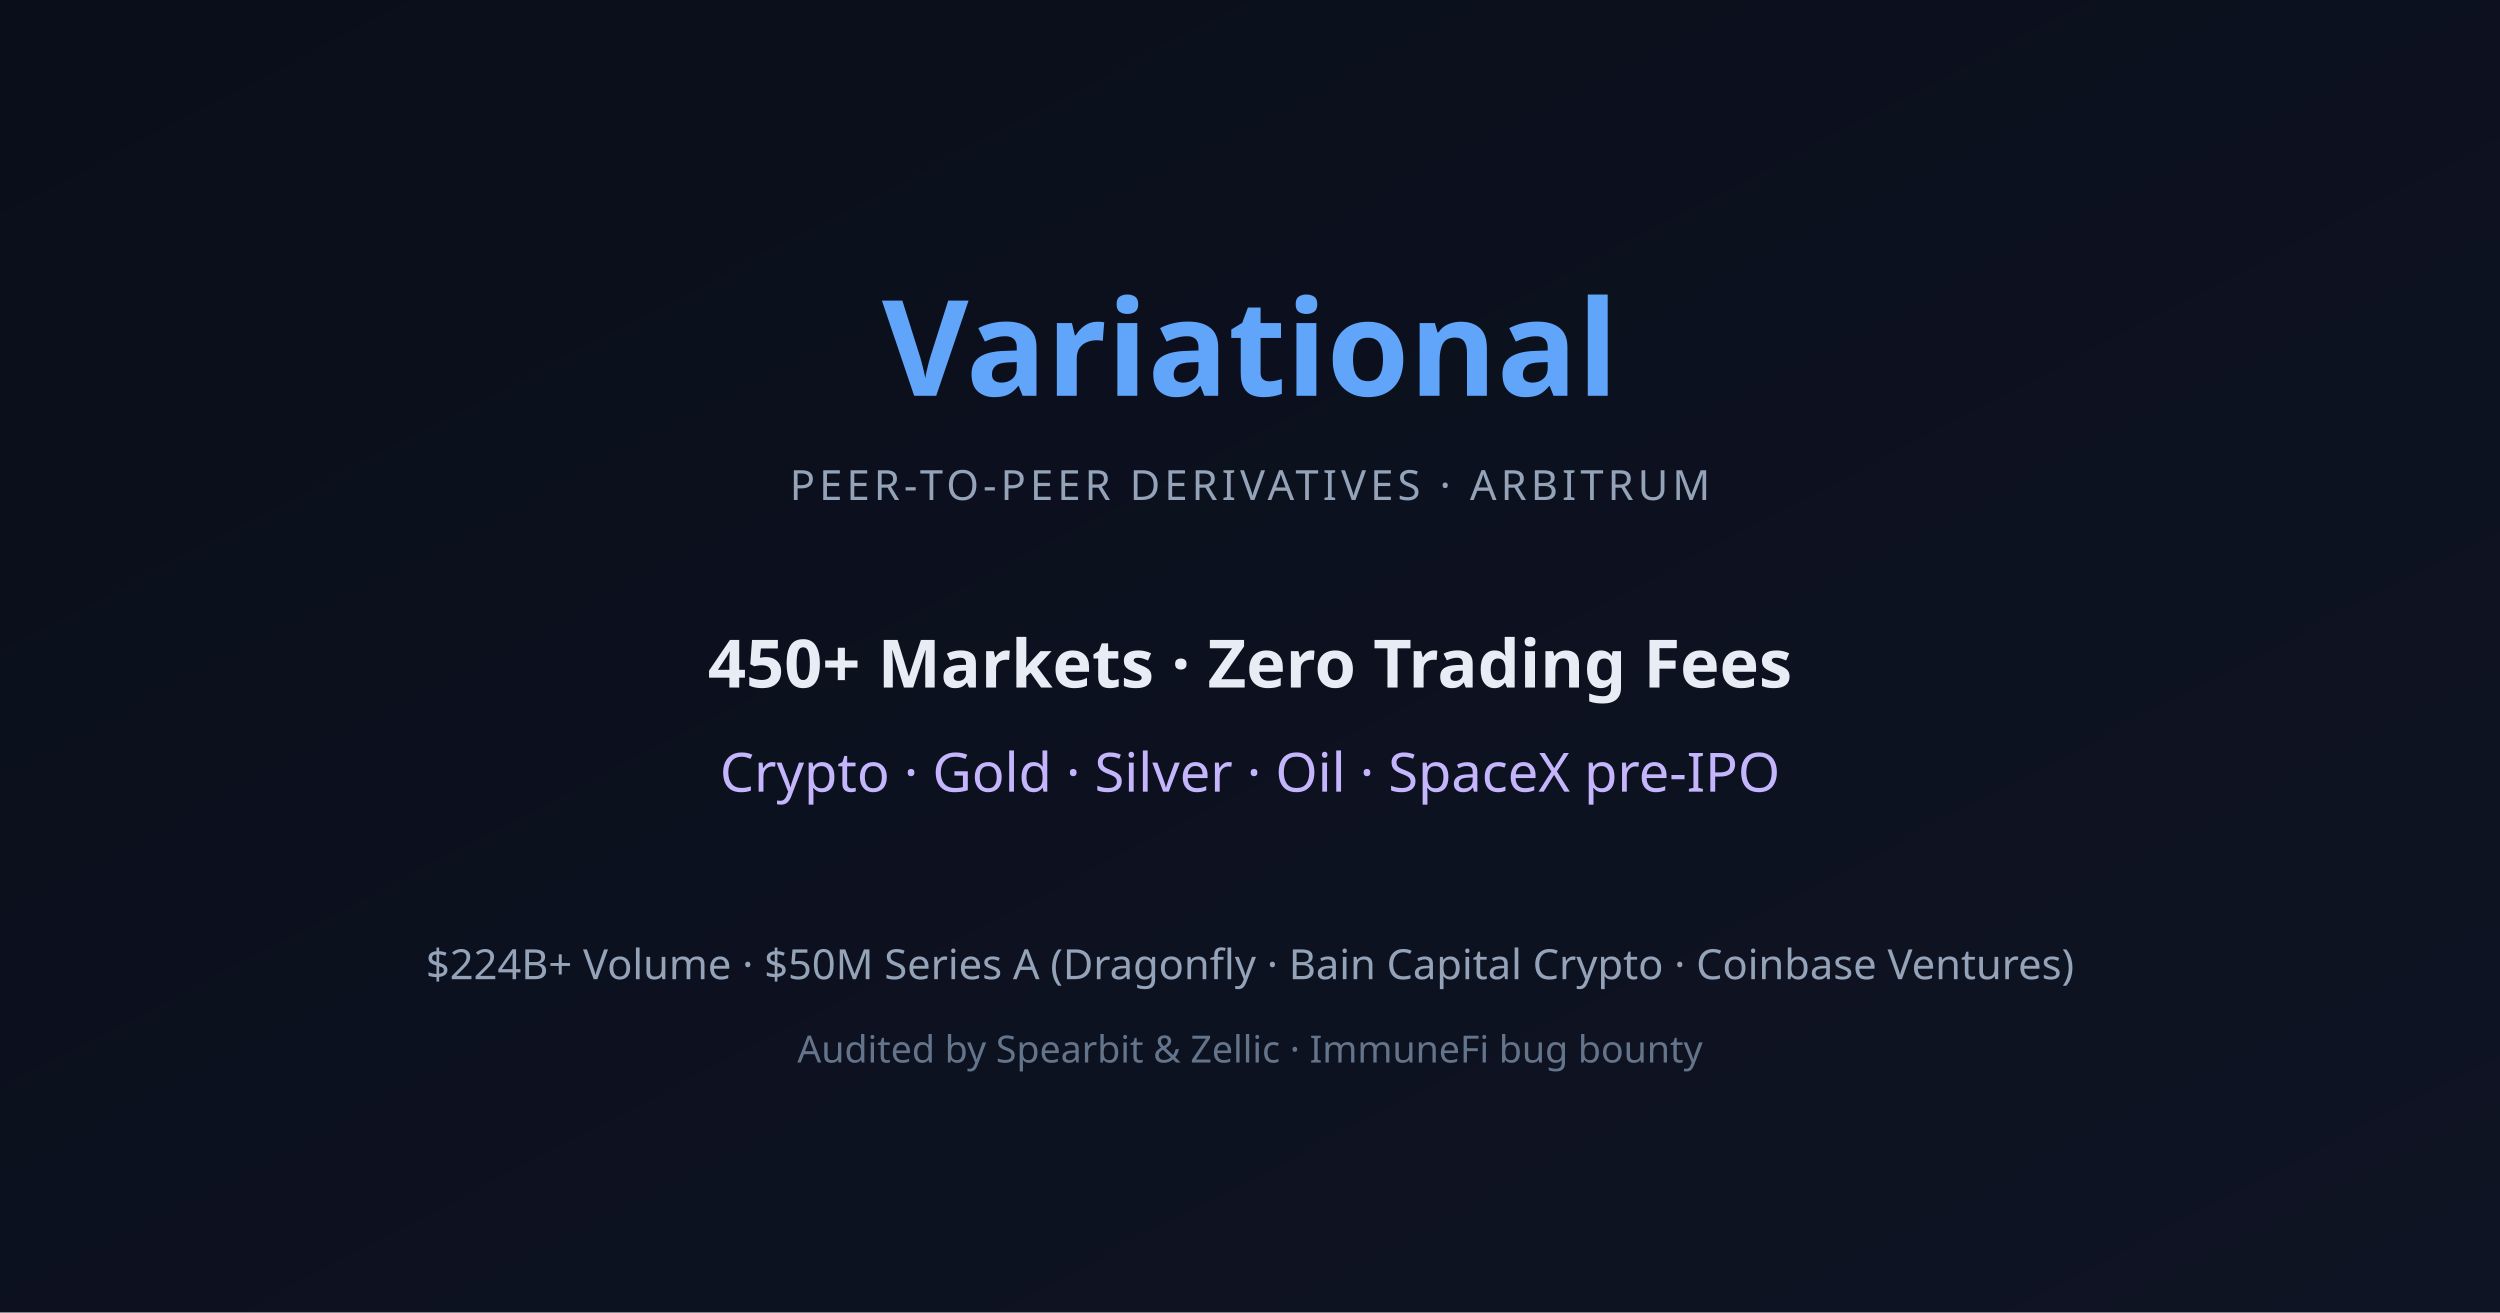
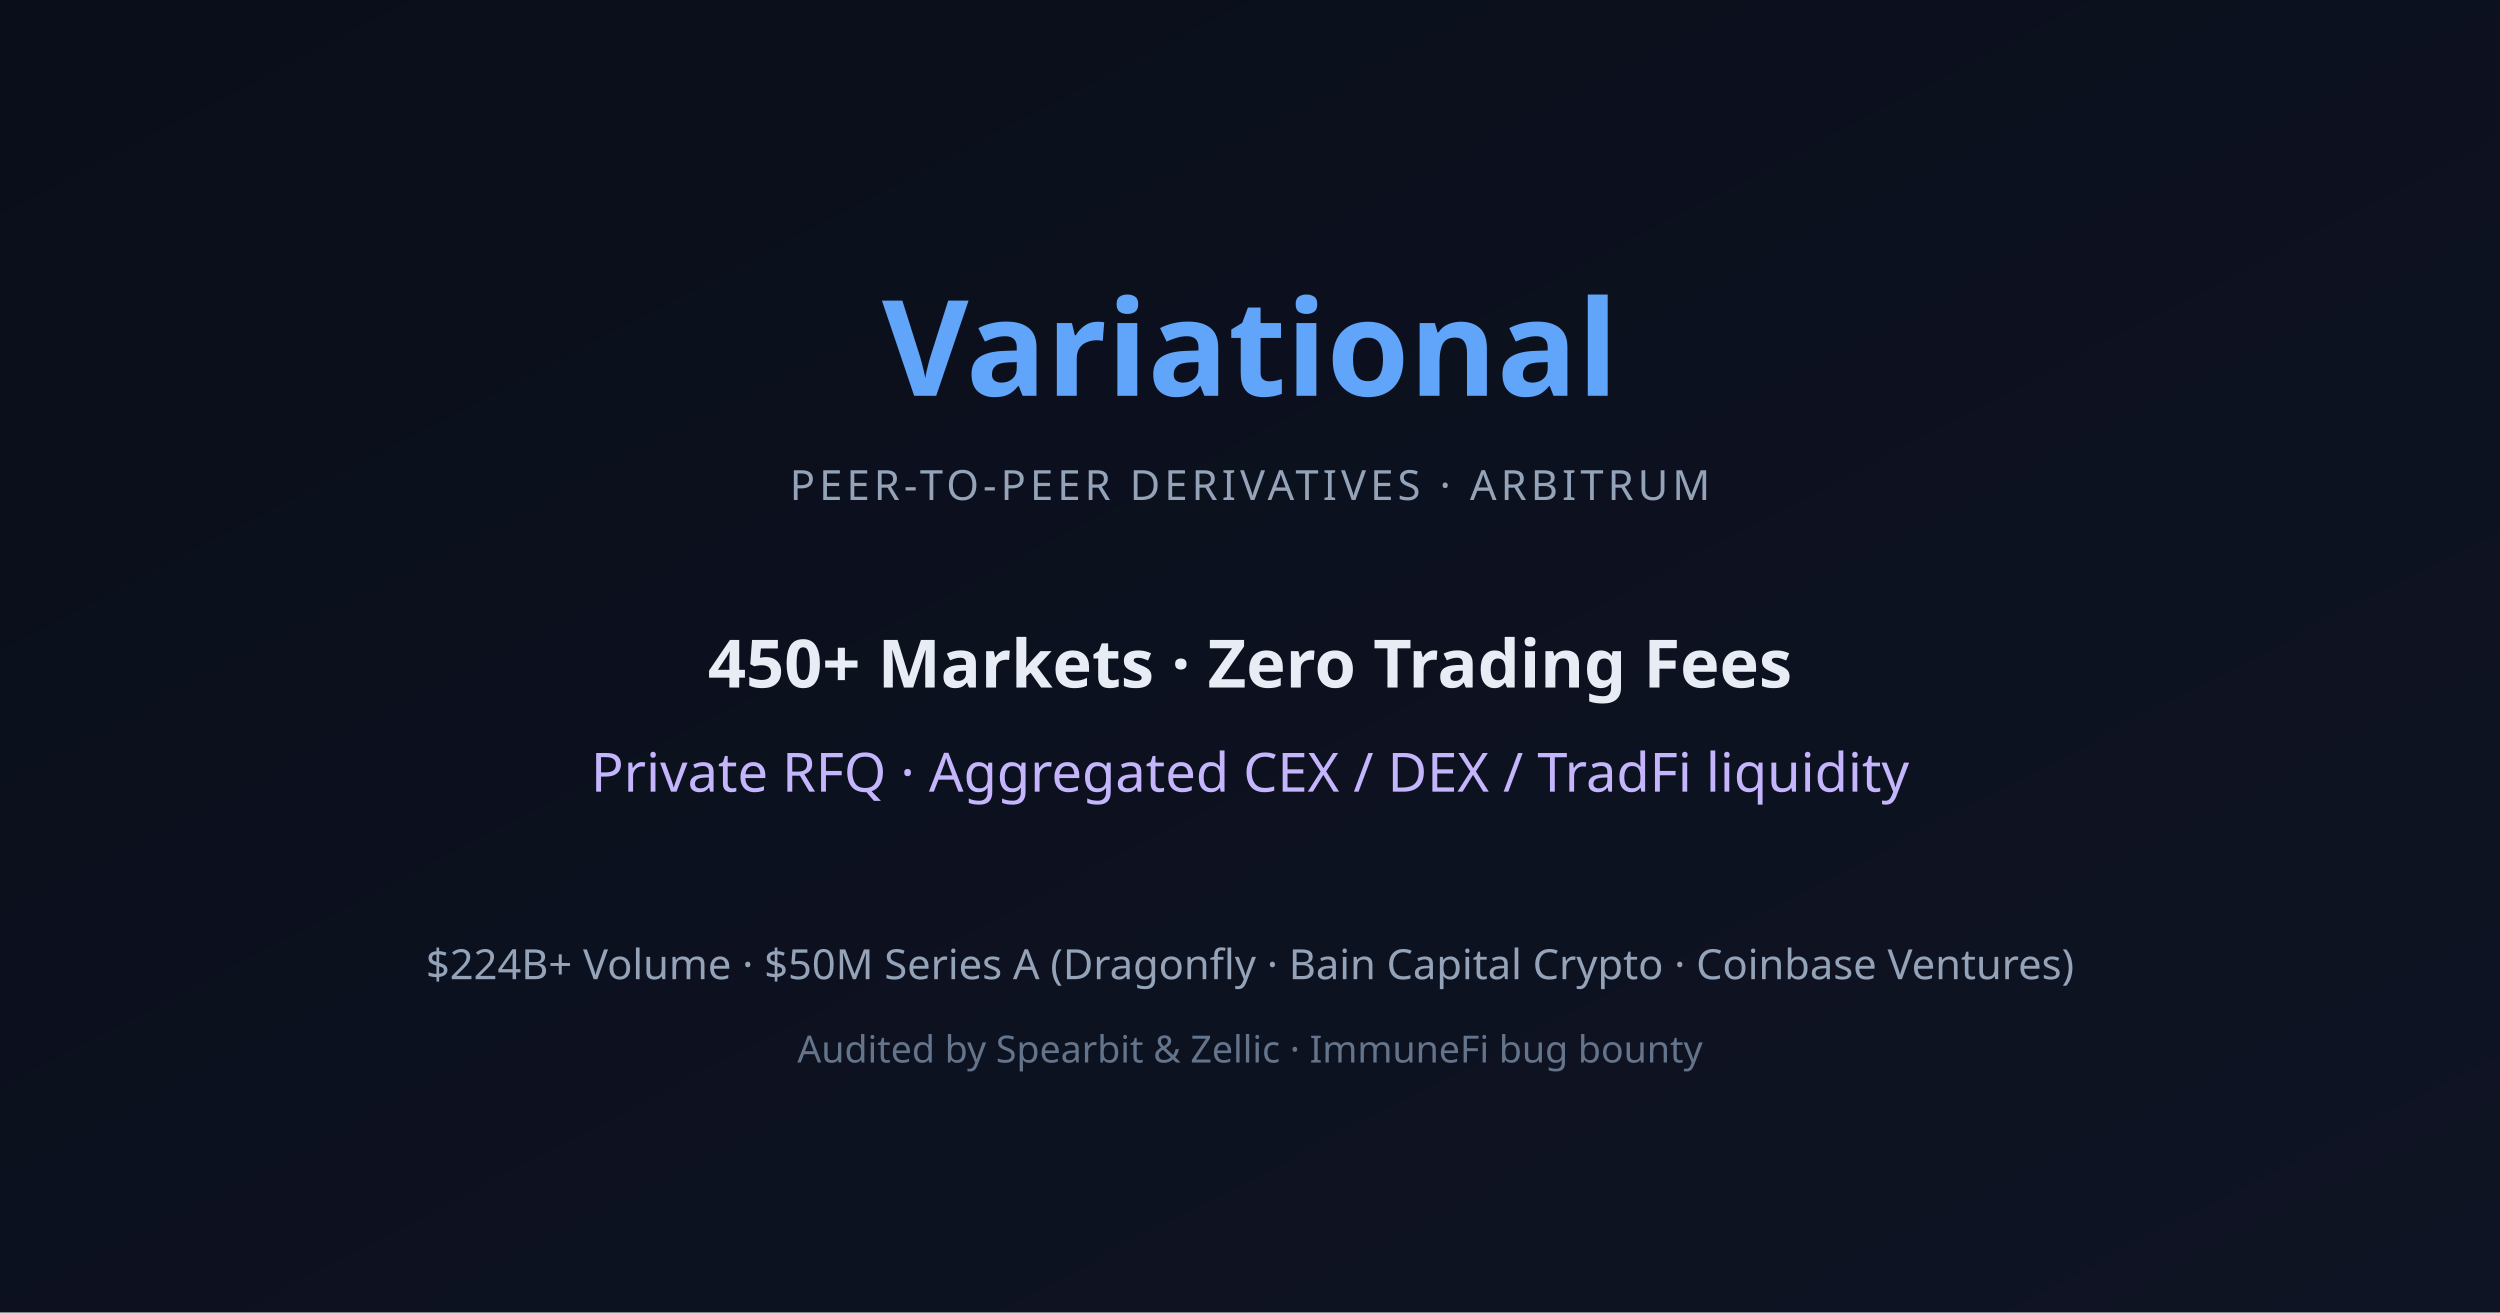
<svg xmlns="http://www.w3.org/2000/svg" width="1200" height="630" viewBox="0 0 1200 630">
  <defs>
    <linearGradient id="bg" x1="0%" y1="0%" x2="100%" y2="100%">
      <stop offset="0%" stop-color="#0a0e1a" />
      <stop offset="100%" stop-color="#0f1424" />
    </linearGradient>
  </defs>
  <rect width="1200" height="630" fill="url(#bg)" />
  <text x="600" y="190" text-anchor="middle" font-family="system-ui, sans-serif" font-size="64" font-weight="700" fill="#60a5fa">Variational</text>
  <text x="600" y="240" text-anchor="middle" font-family="system-ui, sans-serif" font-size="20" fill="#94a3b8" letter-spacing="2">PEER-TO-PEER DERIVATIVES · ARBITRUM</text>
  <text x="600" y="330" text-anchor="middle" font-family="system-ui, sans-serif" font-size="32" font-weight="600" fill="#e8ecf4">450+ Markets · Zero Trading Fees</text>
-   <text x="600" y="380" text-anchor="middle" font-family="system-ui, sans-serif" font-size="26" fill="#c4b5fd">Crypto · Gold · Silver · Oil · SpaceX pre-IPO</text>
+   <text x="600" y="380" text-anchor="middle" font-family="system-ui, sans-serif" font-size="26" fill="#c4b5fd">Private RFQ · Aggregated CEX / DEX / TradFi liquidity</text>
  <text x="600" y="470" text-anchor="middle" font-family="system-ui, sans-serif" font-size="20" fill="#94a3b8">$224B+ Volume · $50M Series A (Dragonfly · Bain Capital Crypto · Coinbase Ventures)</text>
  <text x="600" y="510" text-anchor="middle" font-family="system-ui, sans-serif" font-size="18" fill="#64748b">Audited by Spearbit &amp; Zellic · ImmuneFi bug bounty</text>
</svg>
